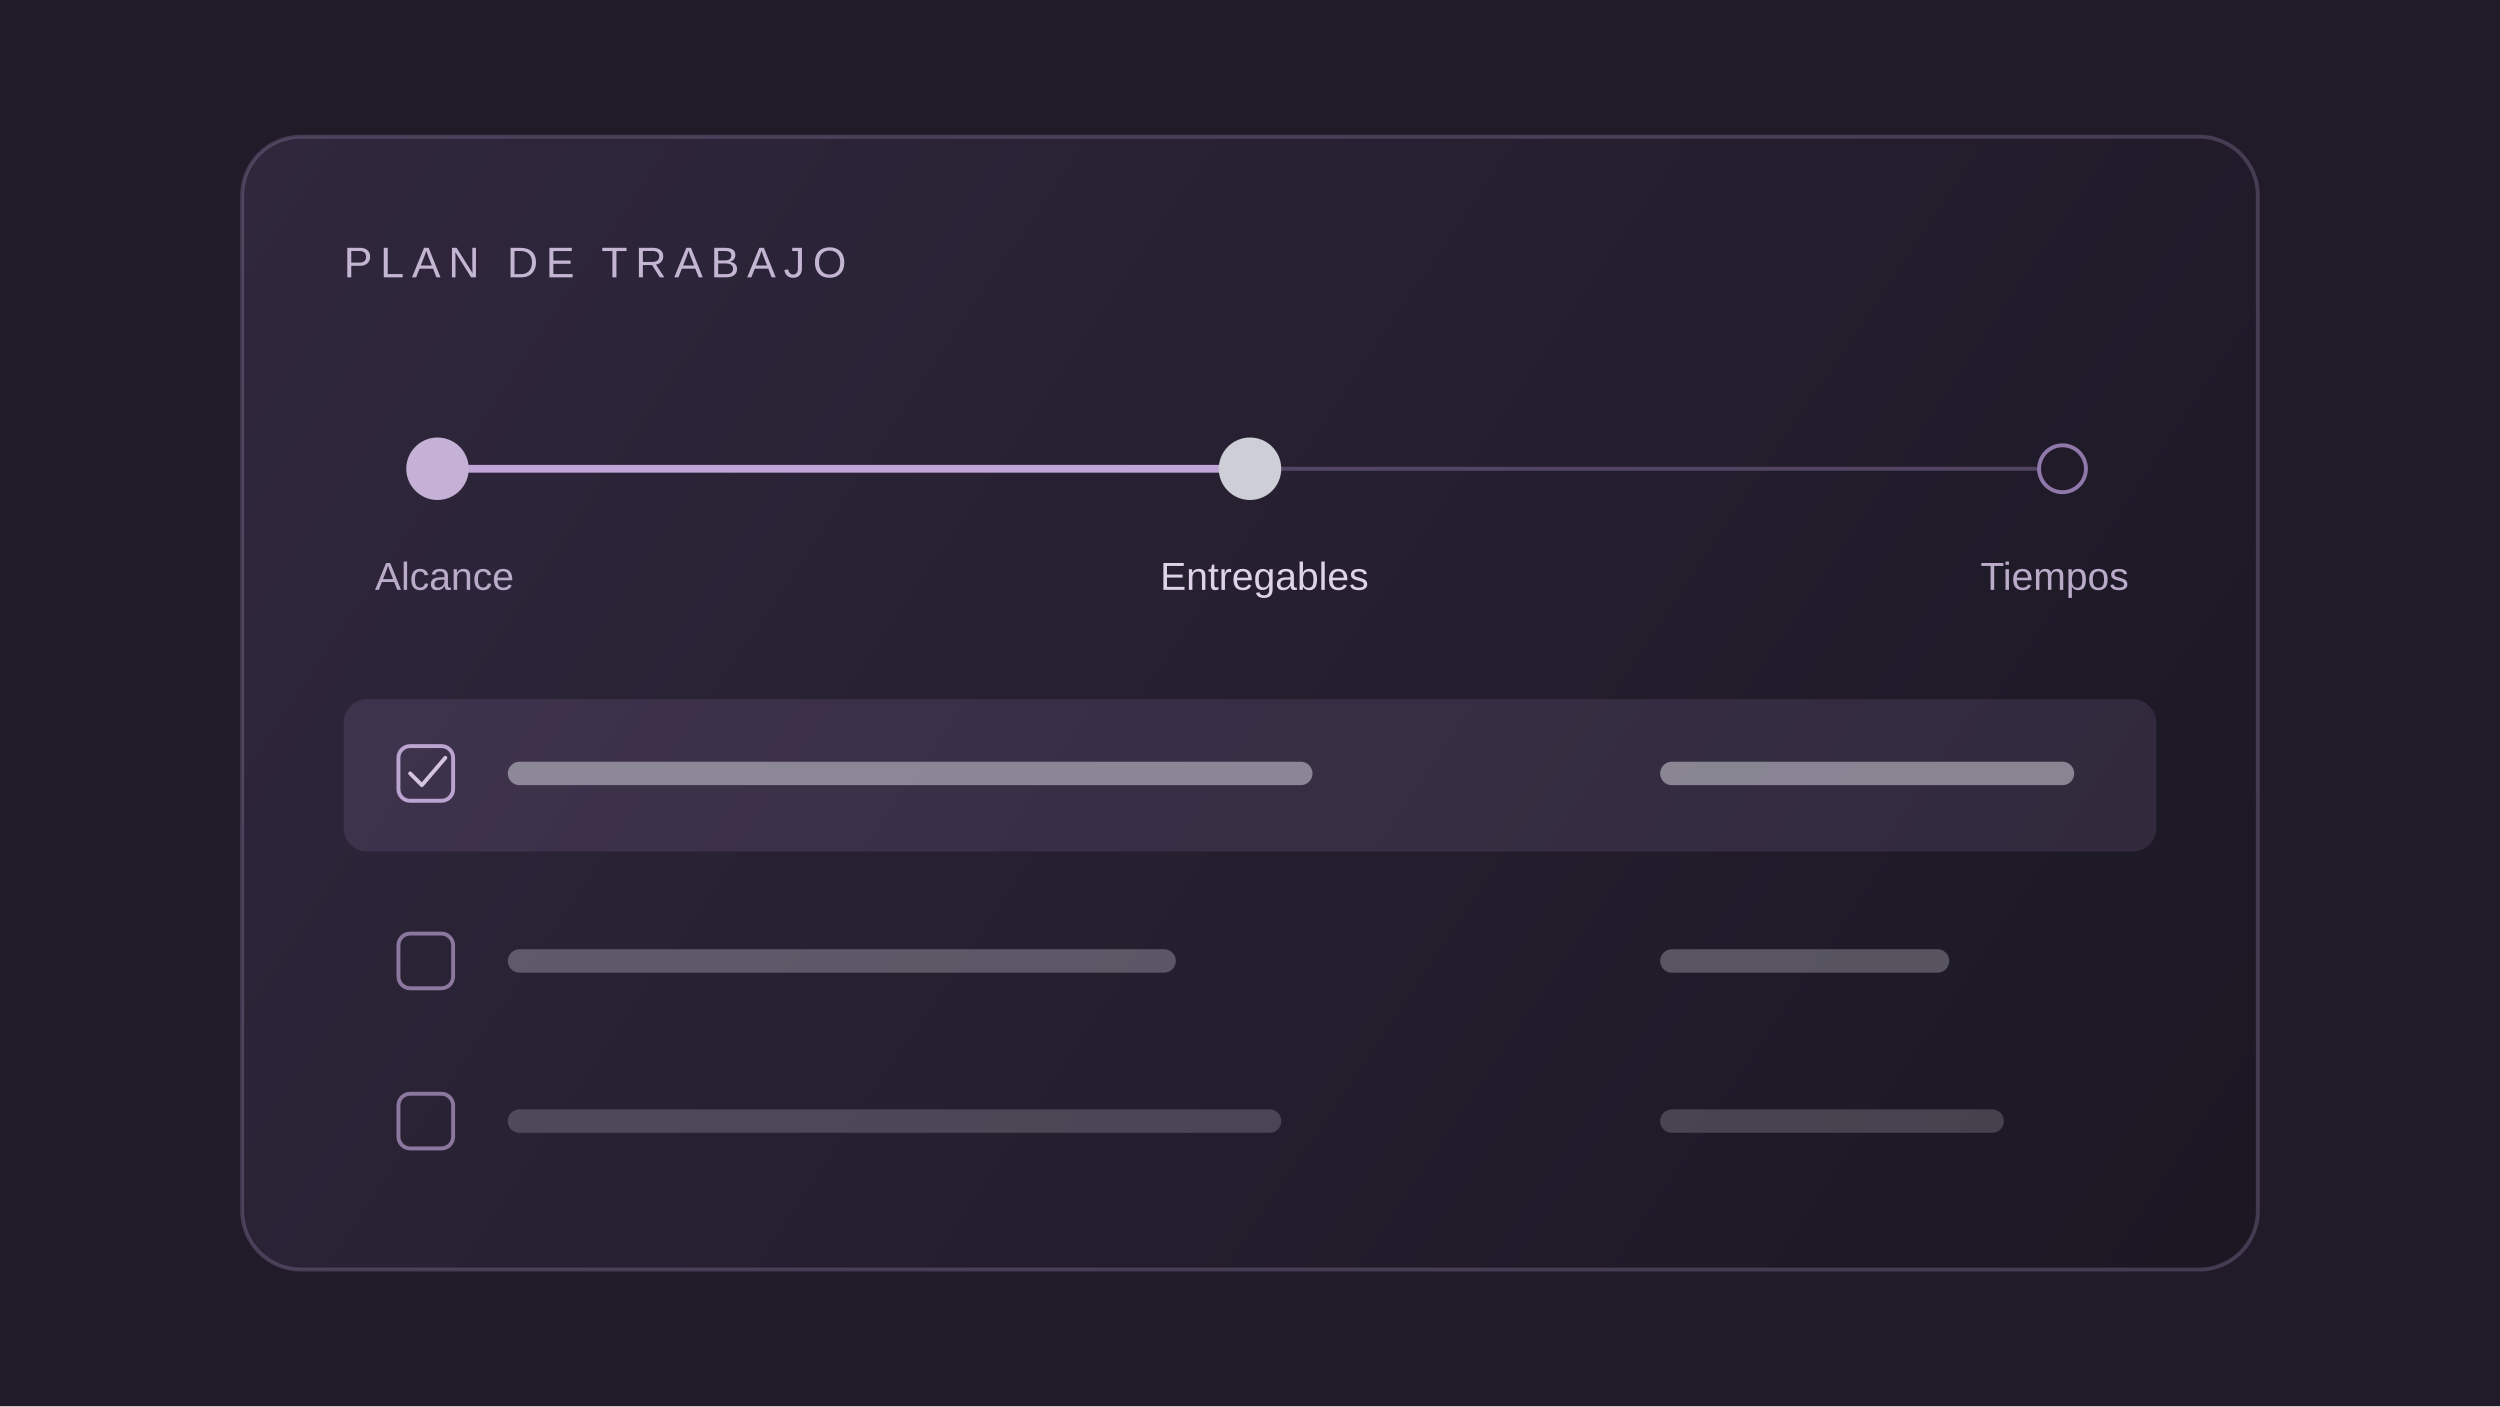
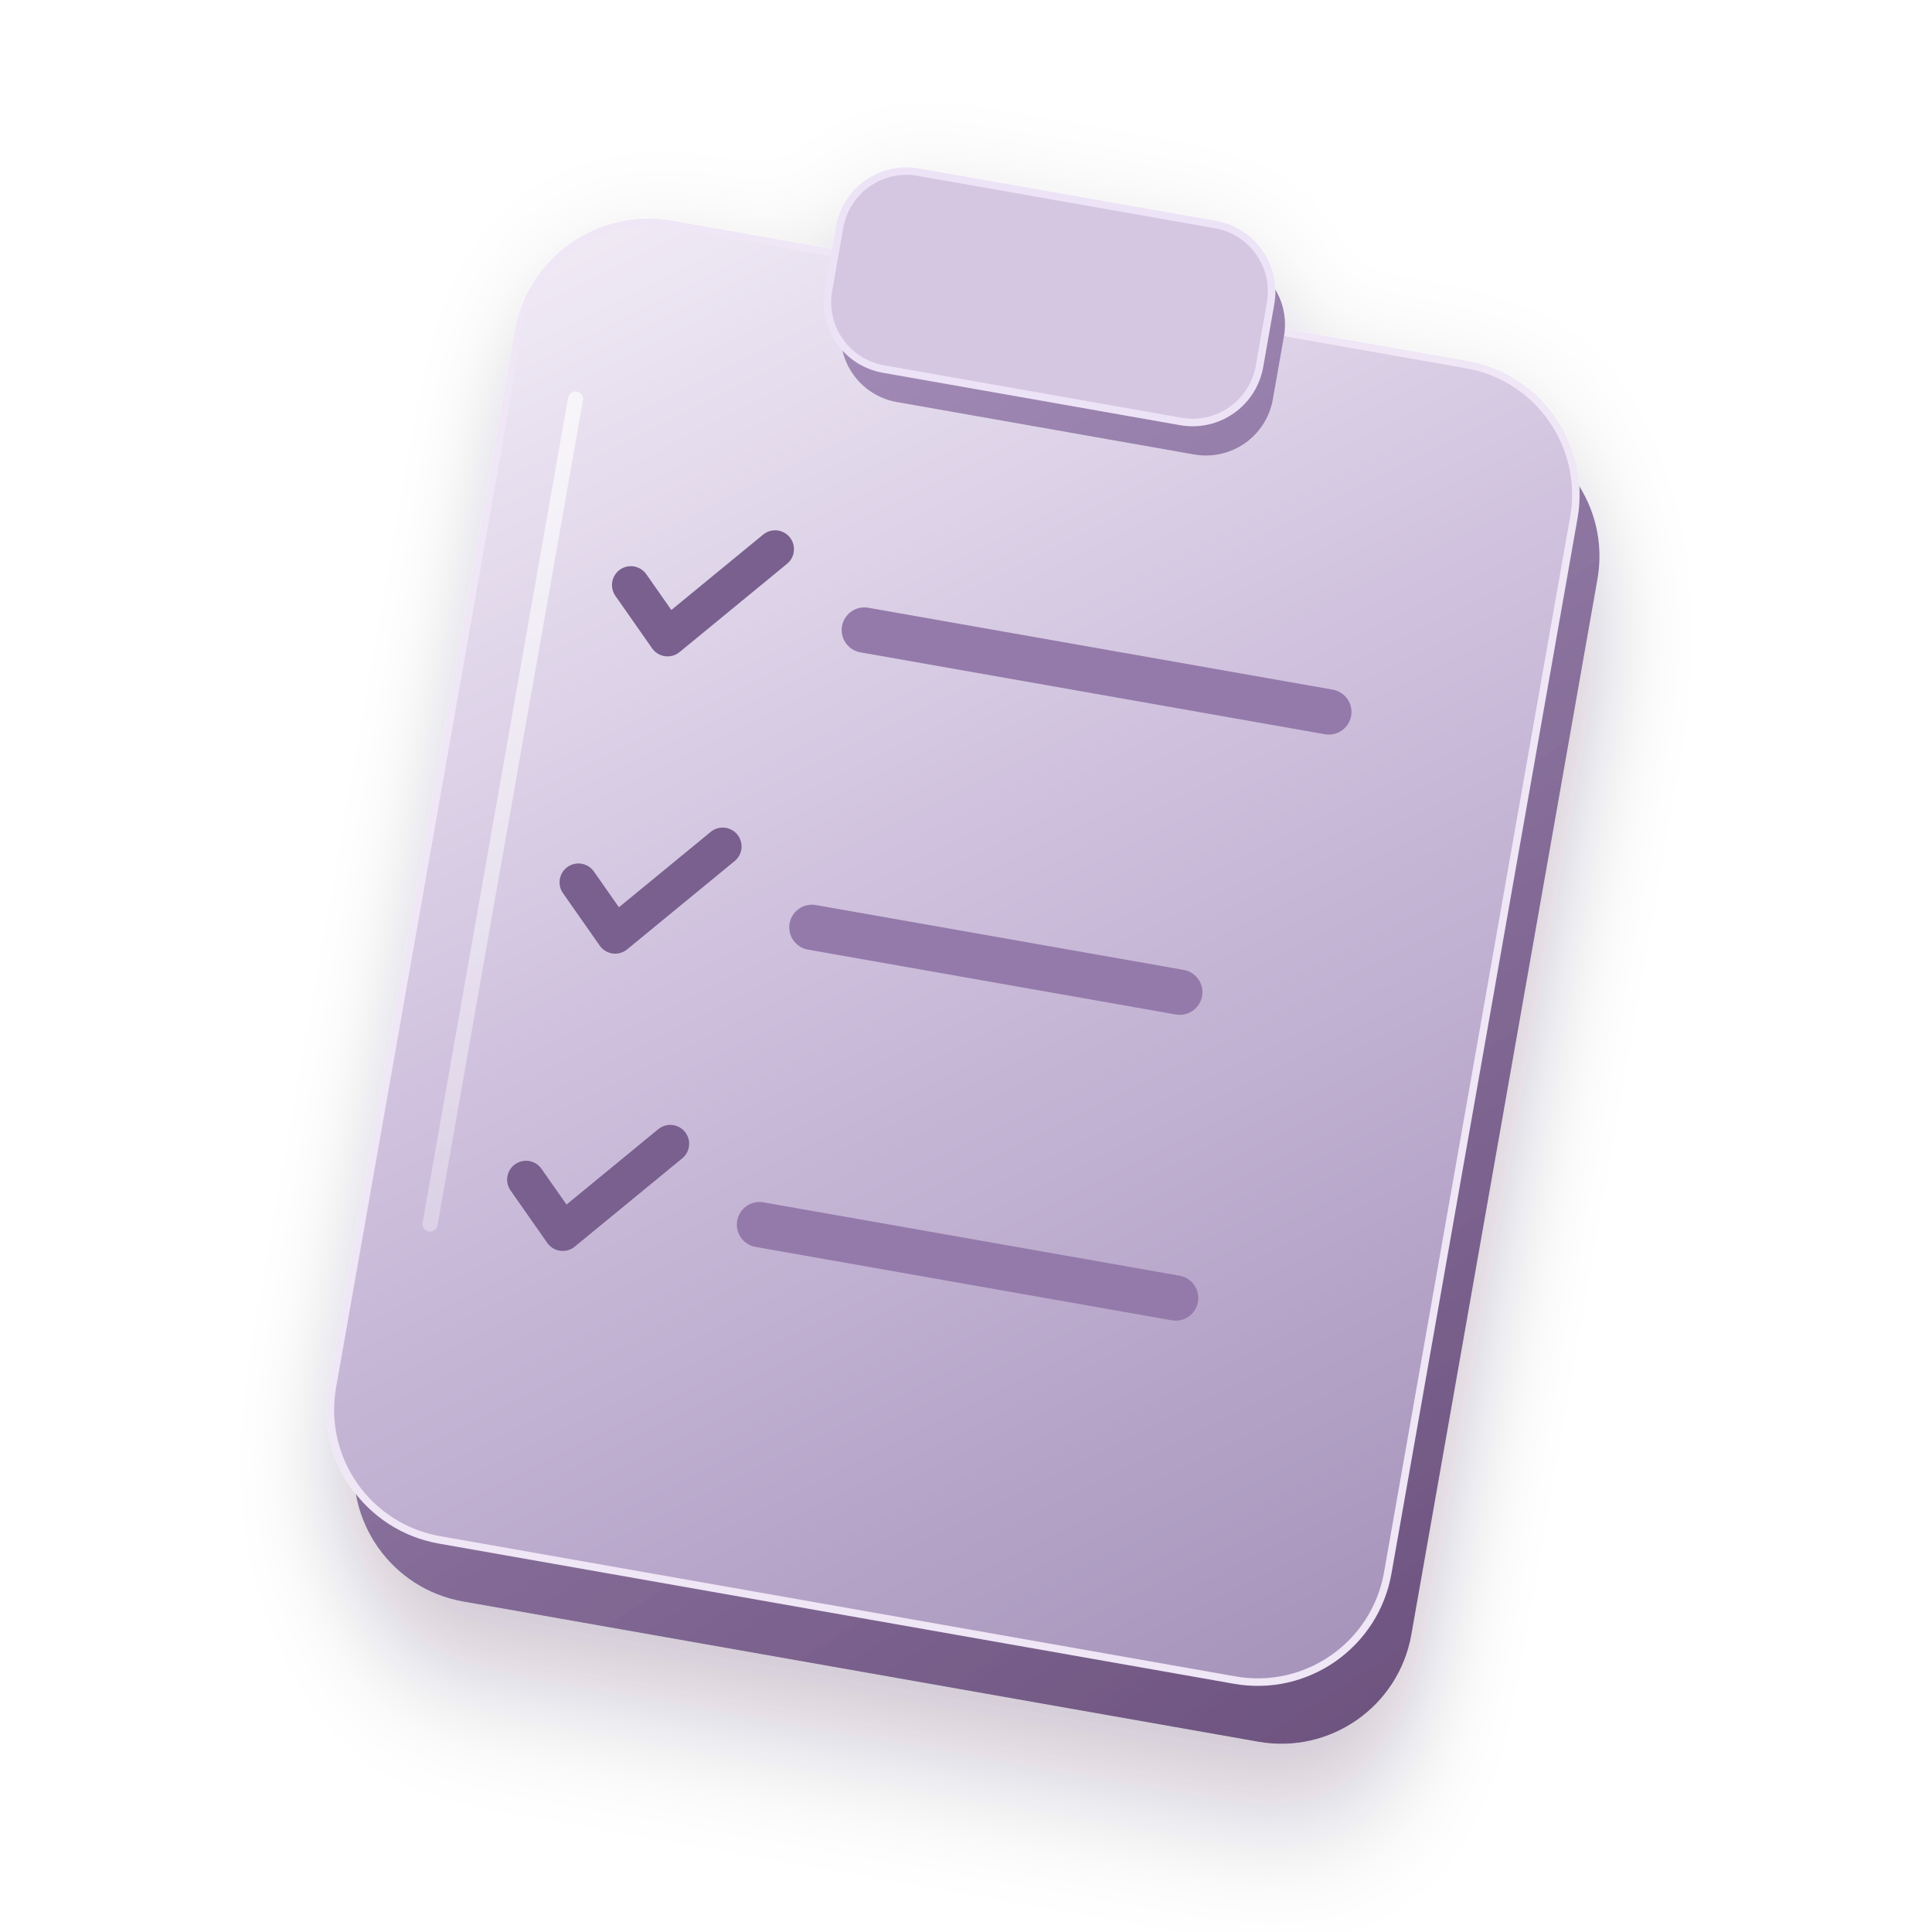
- <svg xmlns="http://www.w3.org/2000/svg" width="640" height="360" viewBox="0 0 640 360" fill="none">
+ <svg xmlns="http://www.w3.org/2000/svg" width="800" height="800" viewBox="0 0 512 512" fill="none">
  <defs>
-     <linearGradient id="surface" x1="75" y1="20" x2="550" y2="340" gradientUnits="userSpaceOnUse">
-       <stop stop-color="#30273d" />
-       <stop offset="1" stop-color="#1b1723" />
+     <linearGradient id="body" x1="125" y1="80" x2="395" y2="440" gradientUnits="userSpaceOnUse">
+       <stop stop-color="#f0eaf5" />
+       <stop offset=".45" stop-color="#cdbedc" />
+       <stop offset="1" stop-color="#a390b8" />
    </linearGradient>
-     <linearGradient id="metal" x1="160" y1="130" x2="235" y2="265" gradientUnits="userSpaceOnUse">
-       <stop stop-color="#d3cbdc" />
-       <stop offset=".5" stop-color="#686071" />
-       <stop offset="1" stop-color="#b0a4bc" />
+     <linearGradient id="edge" x1="100" y1="90" x2="420" y2="430" gradientUnits="userSpaceOnUse">
+       <stop stop-color="#aa94bf" />
+       <stop offset="1" stop-color="#6c527e" />
    </linearGradient>
+     <linearGradient id="glass" x1="145" y1="120" x2="345" y2="325" gradientUnits="userSpaceOnUse">
+       <stop stop-color="#b8a2cf" />
+       <stop offset=".6" stop-color="#8d73a5" />
+       <stop offset="1" stop-color="#6f5686" />
+     </linearGradient>
+     <linearGradient id="shine" x1="120" y1="100" x2="350" y2="370" gradientUnits="userSpaceOnUse">
+       <stop stop-color="#ffffff" stop-opacity=".7" />
+       <stop offset="1" stop-color="#ffffff" stop-opacity="0" />
+     </linearGradient>
+     <filter id="shadow" x="-40%" y="-40%" width="180%" height="190%">
+       <feDropShadow dx="4" dy="17" stdDeviation="15" flood-color="#241833" flood-opacity=".23" />
+     </filter>
  </defs>
-   <rect width="640" height="360" fill="#201a29" />
-   <g stroke-linecap="round" stroke-linejoin="round">
-     <rect x="62" y="35" width="516" height="290" rx="15" fill="url(#surface)" stroke="#bba7d1" stroke-opacity=".25" />
-     <text x="88" y="71" fill="#c4b6d2" font-family="Arial,sans-serif" font-size="11" letter-spacing="2">PLAN DE TRABAJO</text>
-     <path d="M112 120h416" stroke="#8d76a5" stroke-opacity=".45" />
-     <path d="M112 120h208" stroke="#c0a6d8" stroke-width="2" />
-     <circle cx="112" cy="120" r="8" fill="#c4b1d5" />
-     <circle cx="320" cy="120" r="8" fill="#ceced7" />
-     <circle cx="528" cy="120" r="6" fill="#201a29" stroke="#9078aa" />
-     <text x="96" y="151" fill="#baacc9" font-family="Arial,sans-serif" font-size="10">Alcance</text>
-     <text x="297" y="151" fill="#ded3e8" font-family="Arial,sans-serif" font-size="10">Entregables</text>
-     <text x="507" y="151" fill="#baacc9" font-family="Arial,sans-serif" font-size="10">Tiempos</text>
-     <rect x="88" y="179" width="464" height="39" rx="6" fill="#a385bd" fill-opacity=".15" />
-     <rect x="102" y="191" width="14" height="14" rx="3" stroke="#bba4d0" />
-     <path d="m105 198 3 3 6-7" stroke="#d4c4e0" />
-     <path d="M133 198h200m95 0h100" stroke="#ceced7" stroke-opacity=".55" stroke-width="6" />
-     <rect x="102" y="239" width="14" height="14" rx="3" stroke="#8c779f" />
-     <path d="M133 246h165m130 0h68" stroke="#ceced7" stroke-opacity=".32" stroke-width="6" />
-     <rect x="102" y="280" width="14" height="14" rx="3" stroke="#8c779f" />
-     <path d="M133 287h192m103 0h82" stroke="#ceced7" stroke-opacity=".23" stroke-width="6" />
+   <g filter="url(#shadow)" transform="rotate(10 256 256)">
+     <rect x="119" y="91" width="284" height="354" rx="35" fill="url(#edge)" />
+     <rect x="110" y="76" width="284" height="354" rx="35" fill="url(#body)" stroke="#efe6f6" stroke-width="2" />
+     <rect x="194" y="59" width="116" height="53" rx="18" fill="url(#edge)" />
+     <rect x="189" y="51" width="116" height="53" rx="18" fill="#d5c7e2" stroke="#ede3f6" stroke-width="2" />
+     <path d="m151 172 12 12 24-28m-36 96 12 12 24-28m-36 96 12 12 24-28" stroke="#79608e" stroke-width="10" stroke-linecap="round" stroke-linejoin="round" />
+     <path d="M214 173h125m-125 80h99m-99 80h112" stroke="#947aaa" stroke-width="12" stroke-linecap="round" />
+     <path d="M128 126v222" stroke="url(#shine)" stroke-width="4" stroke-linecap="round" />
  </g>
</svg>
